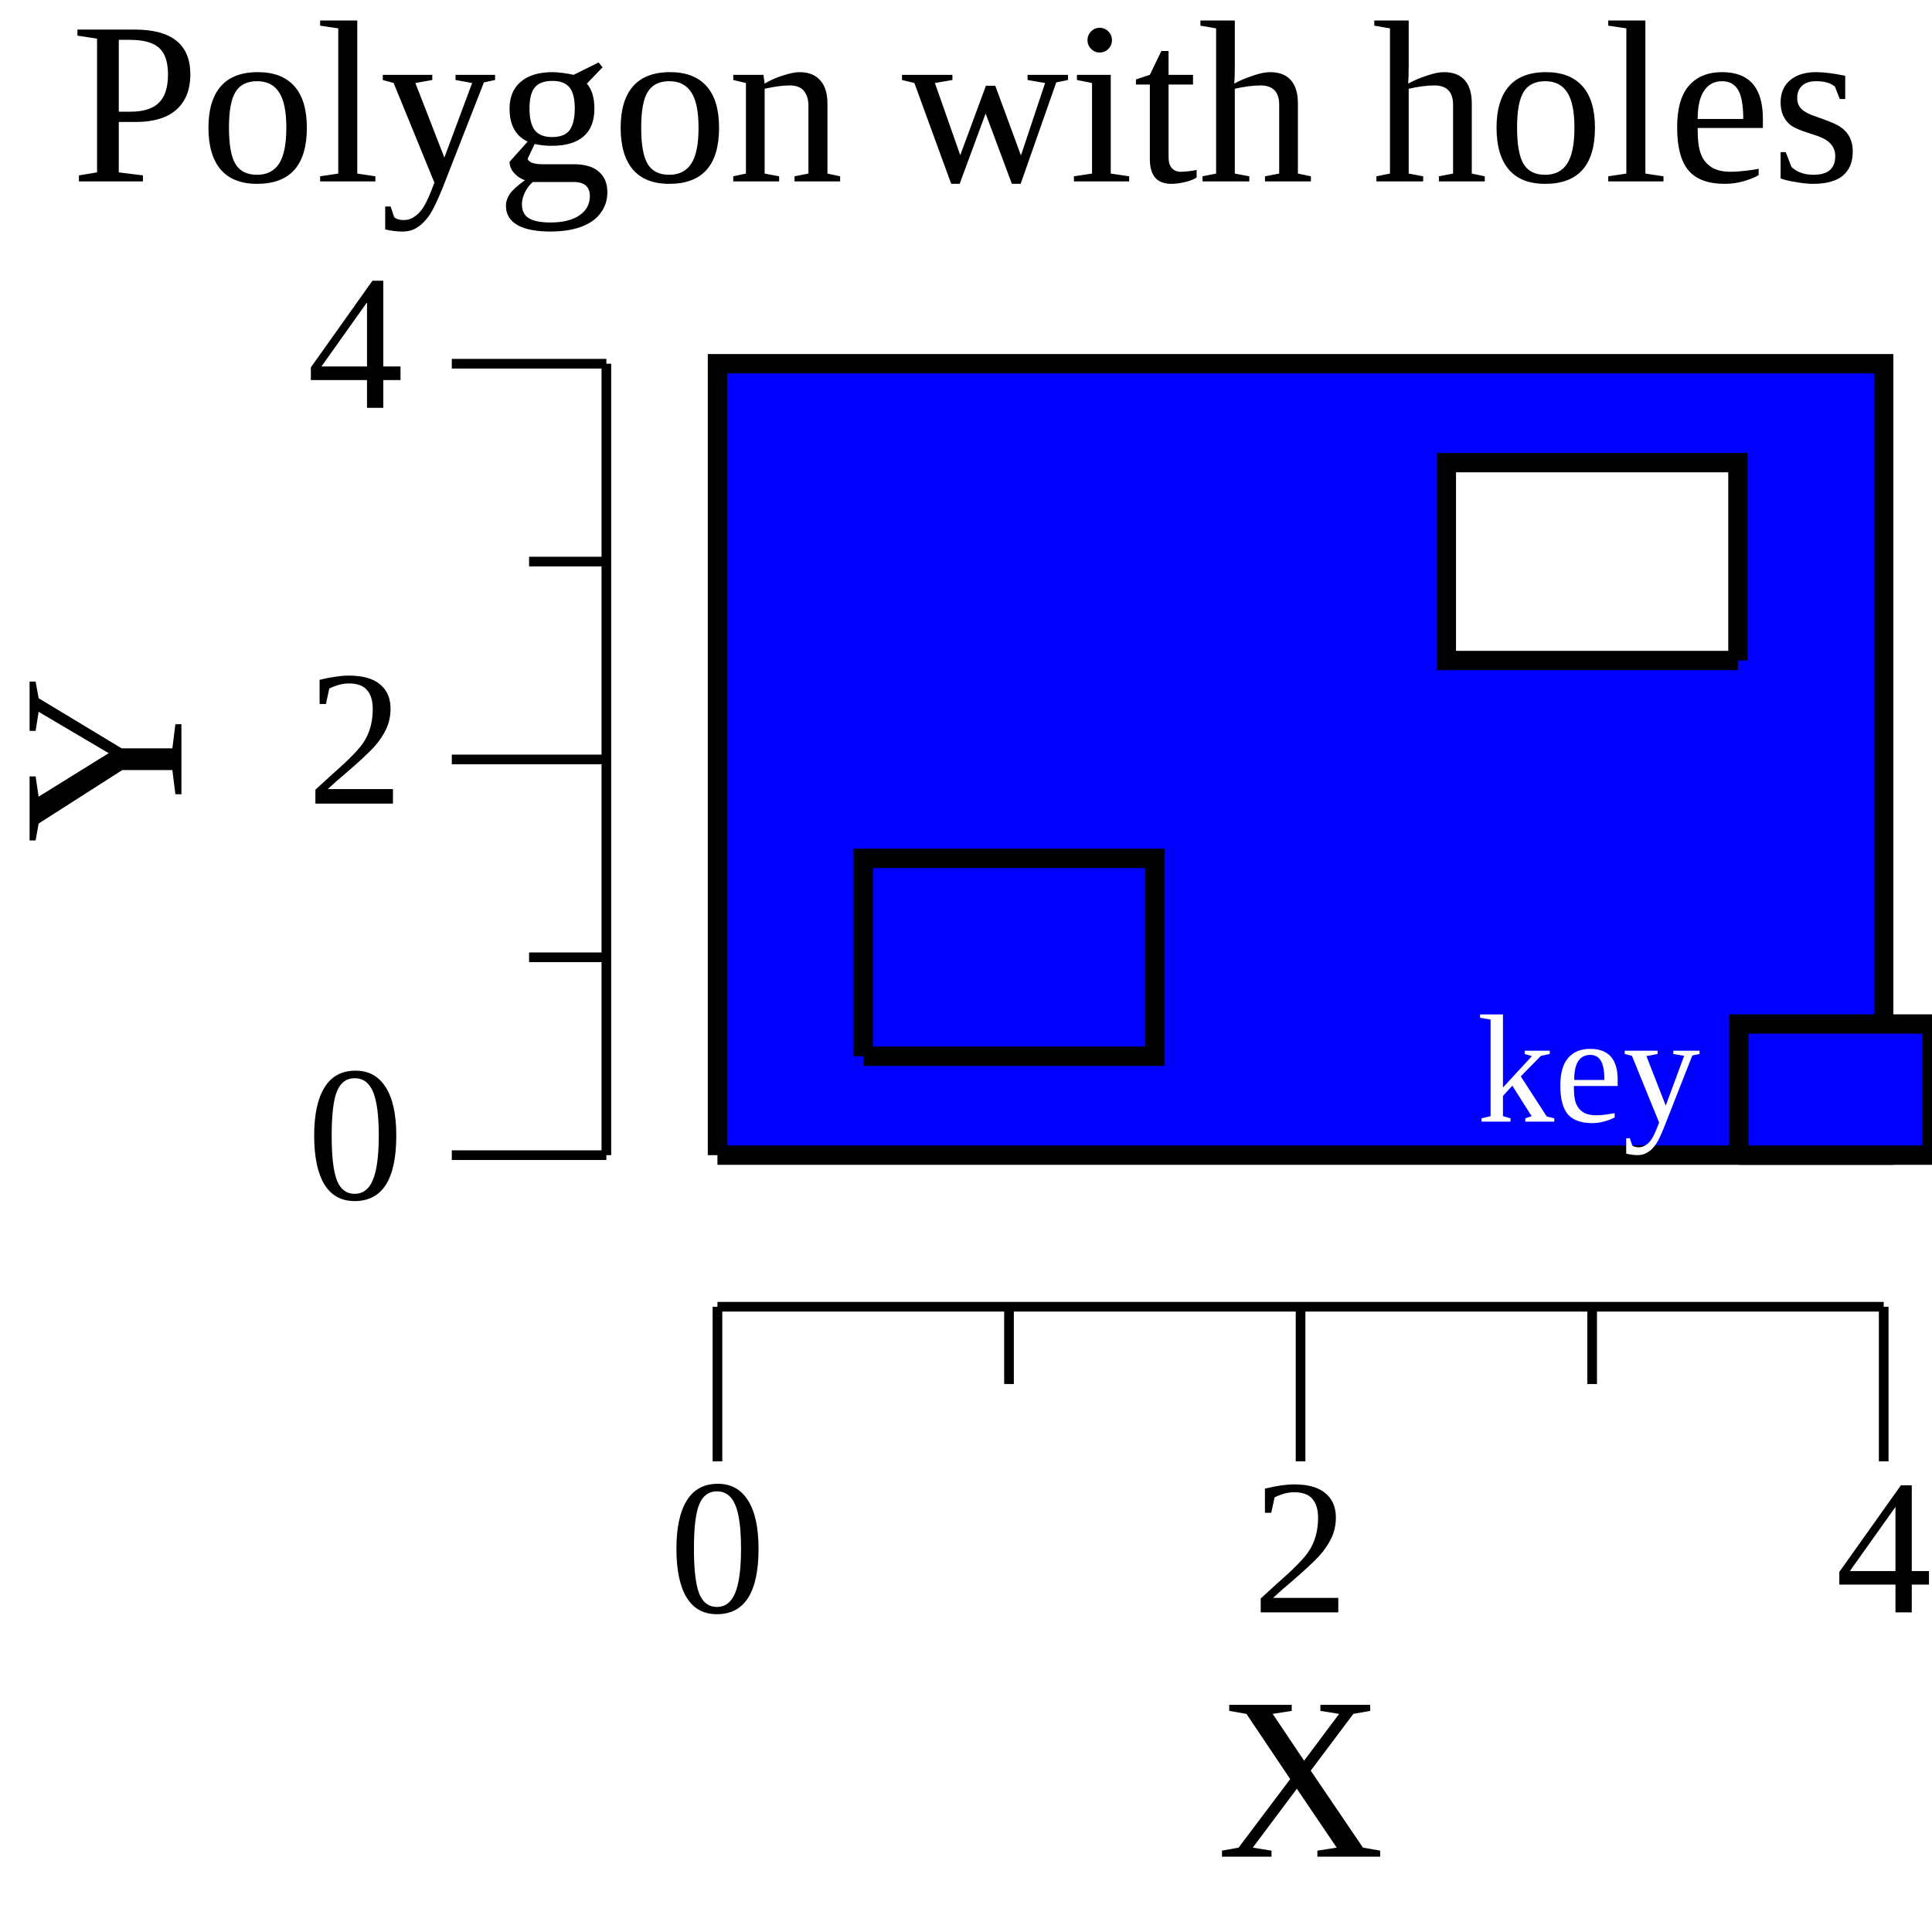
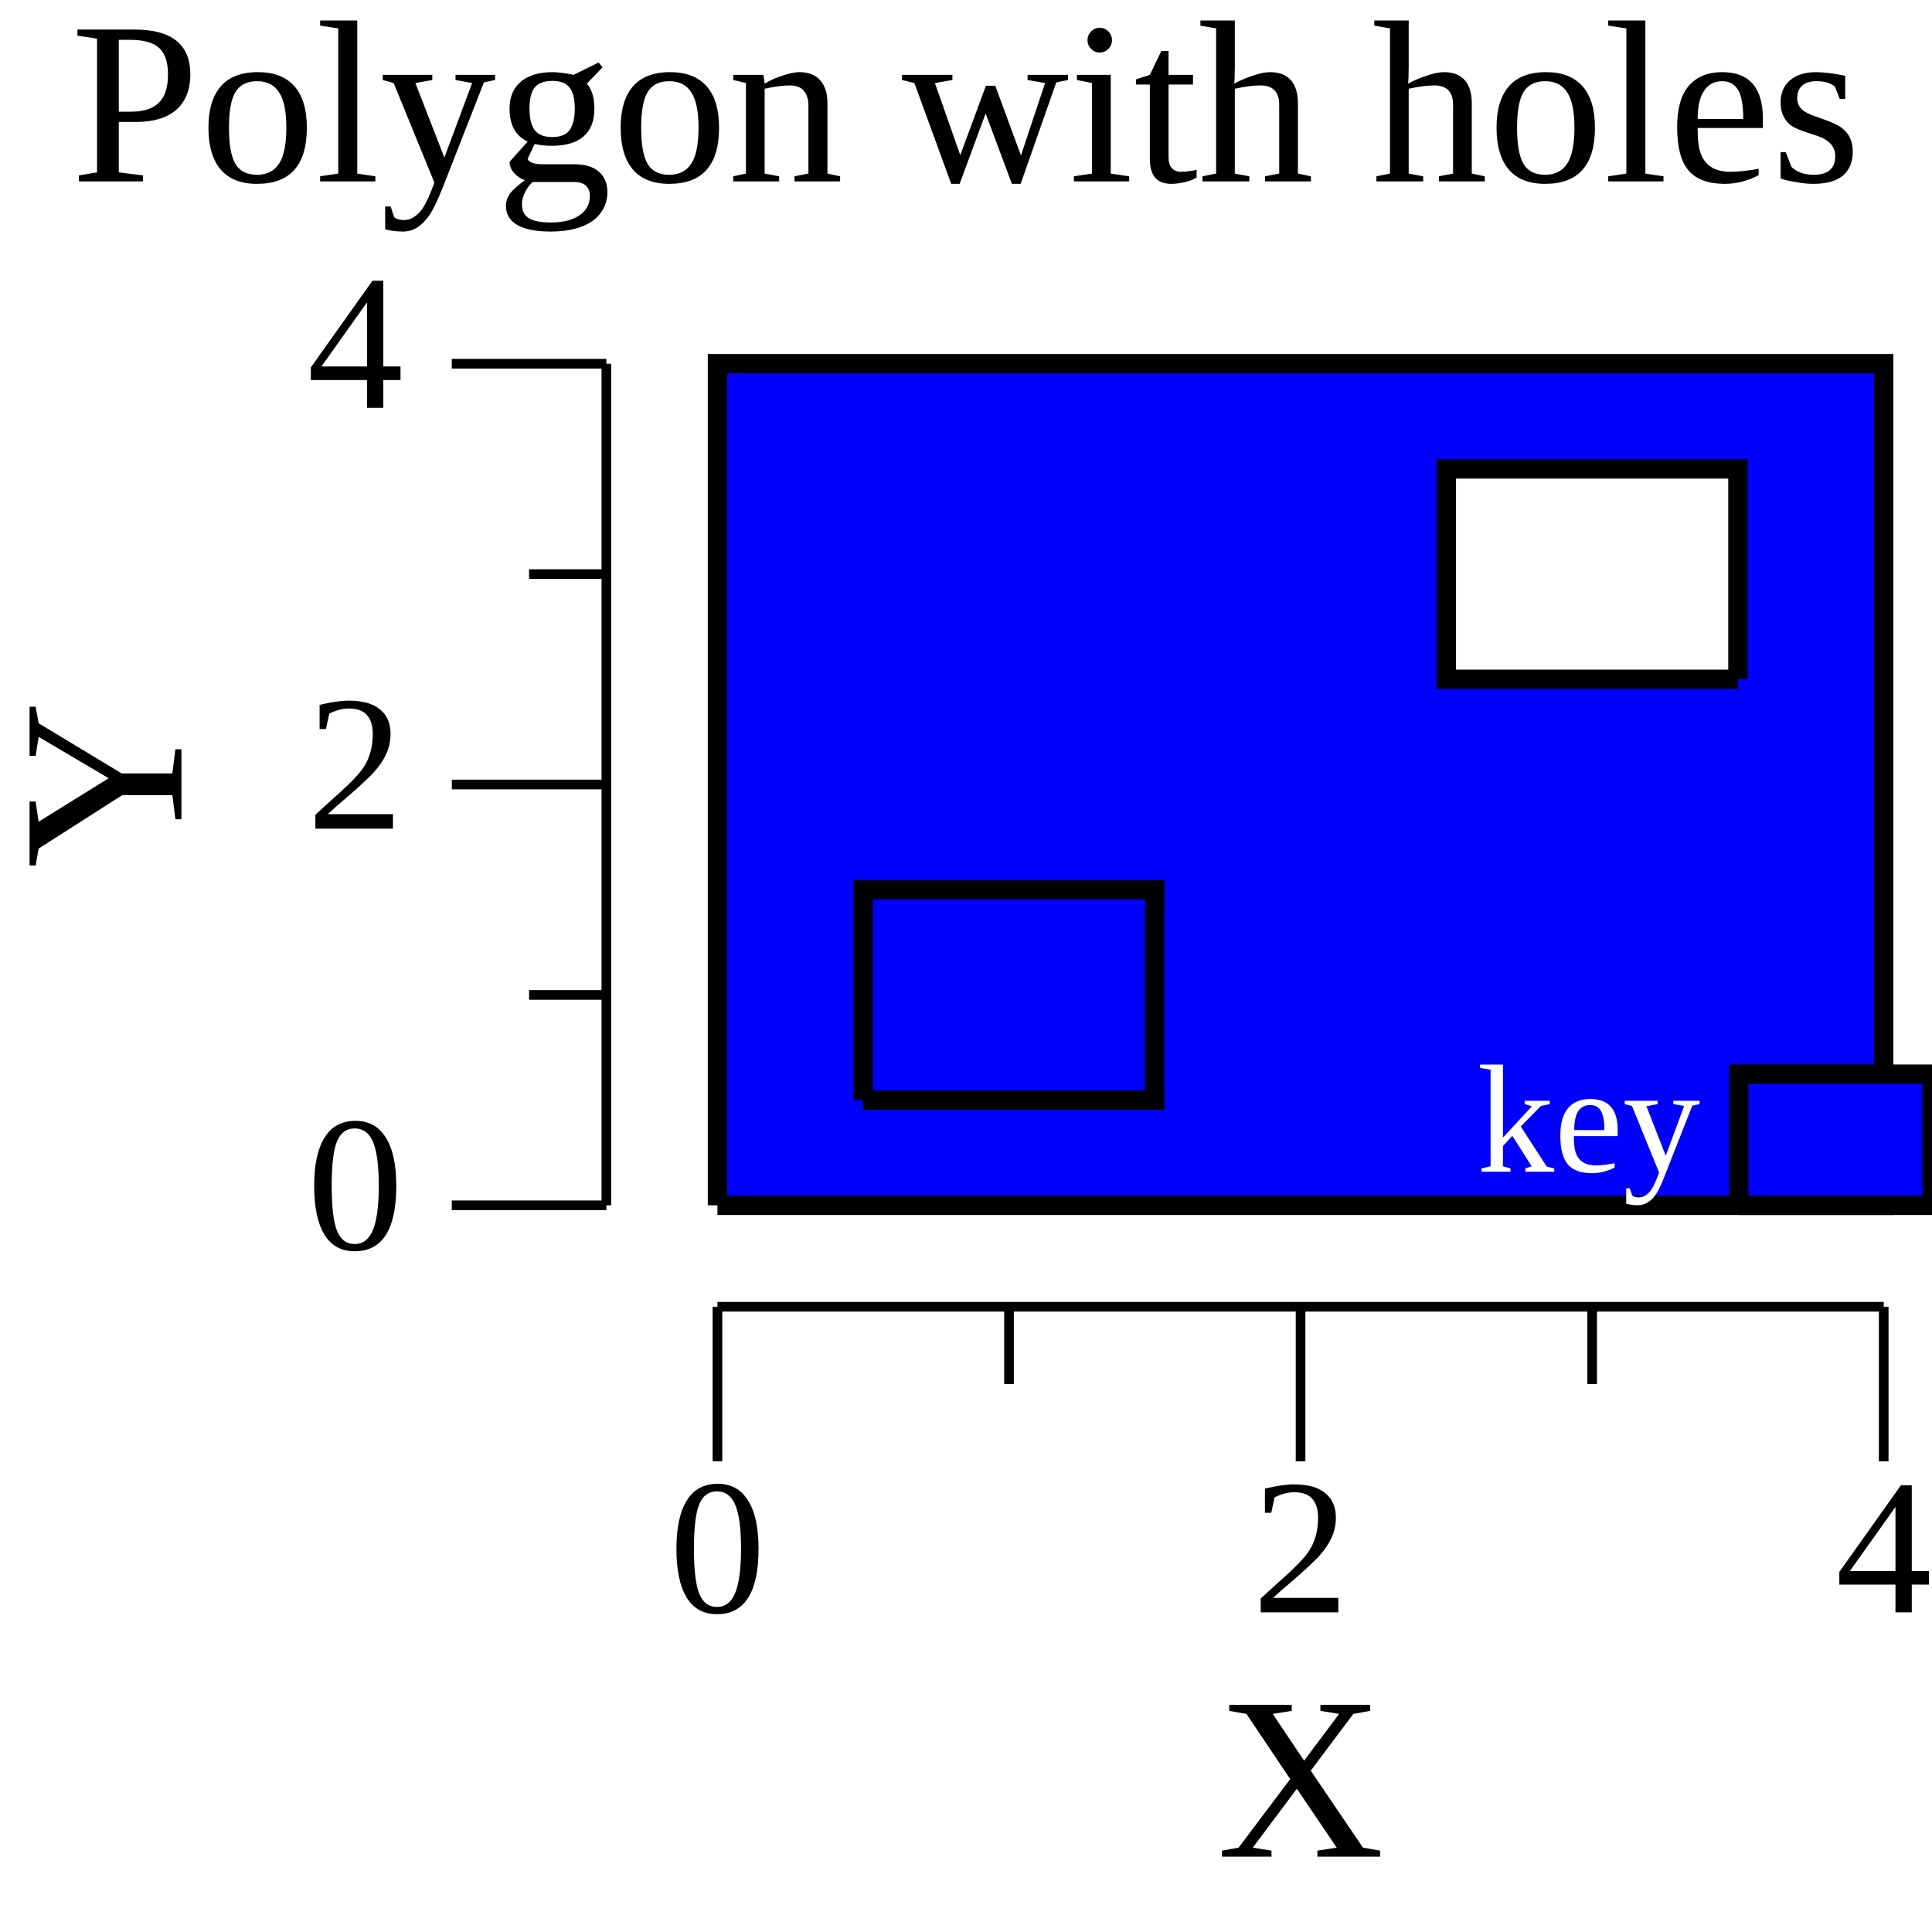
<svg xmlns="http://www.w3.org/2000/svg" width="100pt" height="100pt" viewBox="0 0 100 100">
  <g transform="scale(1, -1) translate(0, -100)">
    <path d="M0,0L100,0L100,100L0,100Z" style="fill:#FFFFFF" />
    <text x="3.664" y="-90.613" transform="scale(1, -1)" style="font-family:Liberation Serif;font-variant:normal;font-weight:normal;font-style:normal;font-size:12px">Polygon with holes</text>
    <text x="62.984" y="-3.902" transform="scale(1, -1)" style="font-family:Liberation Serif;font-variant:normal;font-weight:normal;font-style:normal;font-size:12px">X</text>
    <text x="34.635" y="-16.541" transform="scale(1, -1)" style="font-family:Liberation Serif;font-variant:normal;font-weight:normal;font-style:normal;font-size:10px">0</text>
    <text x="64.817" y="-16.541" transform="scale(1, -1)" style="font-family:Liberation Serif;font-variant:normal;font-weight:normal;font-style:normal;font-size:10px">2</text>
    <text x="95" y="-16.541" transform="scale(1, -1)" style="font-family:Liberation Serif;font-variant:normal;font-weight:normal;font-style:normal;font-size:10px">4</text>
    <path d="M37.135,24.363L37.135,32.363" style="fill:none;stroke:#000000;stroke-width:0.5" />
    <path d="M67.317,24.363L67.317,32.363" style="fill:none;stroke:#000000;stroke-width:0.5" />
    <path d="M97.5,24.363L97.5,32.363" style="fill:none;stroke:#000000;stroke-width:0.5" />
    <path d="M52.226,28.363L52.226,32.363" style="fill:none;stroke:#000000;stroke-width:0.5" />
    <path d="M82.409,28.363L82.409,32.363" style="fill:none;stroke:#000000;stroke-width:0.5" />
    <path d="M37.135,32.363L97.5,32.363" style="fill:none;stroke:#000000;stroke-width:0.5" />
    <g transform="rotate(90)">
-       <text x="56.358" y="9.387" transform="scale(1, -1)" style="font-family:Liberation Serif;font-variant:normal;font-weight:normal;font-style:normal;font-size:12px">Y</text>
+       <text x="55.061" y="9.387" transform="scale(1, -1)" style="font-family:Liberation Serif;font-variant:normal;font-weight:normal;font-style:normal;font-size:12px">Y</text>
    </g>
-     <text x="15.885" y="-37.924" transform="scale(1, -1)" style="font-family:Liberation Serif;font-variant:normal;font-weight:normal;font-style:normal;font-size:10px">0</text>
-     <text x="15.885" y="-58.406" transform="scale(1, -1)" style="font-family:Liberation Serif;font-variant:normal;font-weight:normal;font-style:normal;font-size:10px">2</text>
+     <text x="15.885" y="-35.328" transform="scale(1, -1)" style="font-family:Liberation Serif;font-variant:normal;font-weight:normal;font-style:normal;font-size:10px">0</text>
+     <text x="15.885" y="-57.108" transform="scale(1, -1)" style="font-family:Liberation Serif;font-variant:normal;font-weight:normal;font-style:normal;font-size:10px">2</text>
    <text x="15.885" y="-78.889" transform="scale(1, -1)" style="font-family:Liberation Serif;font-variant:normal;font-weight:normal;font-style:normal;font-size:10px">4</text>
-     <path d="M23.385,40.209L31.385,40.209" style="fill:none;stroke:#000000;stroke-width:0.5" />
-     <path d="M23.385,60.691L31.385,60.691" style="fill:none;stroke:#000000;stroke-width:0.5" />
+     <path d="M23.385,37.613L31.385,37.613" style="fill:none;stroke:#000000;stroke-width:0.5" />
+     <path d="M23.385,59.394L31.385,59.394" style="fill:none;stroke:#000000;stroke-width:0.5" />
    <path d="M23.385,81.174L31.385,81.174" style="fill:none;stroke:#000000;stroke-width:0.5" />
-     <path d="M27.385,50.45L31.385,50.45" style="fill:none;stroke:#000000;stroke-width:0.5" />
-     <path d="M27.385,70.933L31.385,70.933" style="fill:none;stroke:#000000;stroke-width:0.5" />
-     <path d="M31.385,40.209L31.385,81.174" style="fill:none;stroke:#000000;stroke-width:0.5" />
-     <path d="M37.135,40.209L97.5,40.209L97.5,81.174L37.135,81.174ZM44.68,45.33L59.772,45.33L59.772,55.571L44.68,55.571ZM89.954,65.812L74.863,65.812L74.863,76.053L89.954,76.053Z" style="fill:#0000FF" />
-     <path d="M37.135,40.209L97.5,40.209L97.5,81.174L37.135,81.174L37.135,40.209" style="fill:none;stroke:#000000" />
-     <path d="M44.68,45.33L59.772,45.33L59.772,55.571L44.68,55.571L44.68,45.33" style="fill:none;stroke:#000000" />
-     <path d="M89.954,65.812L74.863,65.812L74.863,76.053L89.954,76.053L89.954,65.812" style="fill:none;stroke:#000000" />
-     <path d="M90,40.209L90,46.998L100,46.998L100,40.209Z" style="fill:#0000FF" />
-     <path d="M90,40.209L90,46.998L100,46.998L100,40.209L90,40.209" style="fill:none;stroke:#000000" />
-     <text x="76.449" y="-41.945" transform="scale(1, -1)" style="font-family:Liberation Serif;font-variant:normal;font-weight:normal;font-style:normal;font-size:8px;fill:#FFFFFF">key</text>
+     <path d="M27.385,48.503L31.385,48.503" style="fill:none;stroke:#000000;stroke-width:0.5" />
+     <path d="M27.385,70.284L31.385,70.284" style="fill:none;stroke:#000000;stroke-width:0.5" />
+     <path d="M31.385,37.613L31.385,81.174" style="fill:none;stroke:#000000;stroke-width:0.5" />
+     <path d="M37.135,37.613L97.5,37.613L97.5,81.174L37.135,81.174ZM44.68,43.058L59.772,43.058L59.772,53.948L44.68,53.948ZM89.954,64.839L74.863,64.839L74.863,75.729L89.954,75.729Z" style="fill:#0000FF" />
+     <path d="M37.135,37.613L97.5,37.613L97.5,81.174L37.135,81.174L37.135,37.613" style="fill:none;stroke:#000000" />
+     <path d="M44.68,43.058L59.772,43.058L59.772,53.948L44.68,53.948L44.68,43.058" style="fill:none;stroke:#000000" />
+     <path d="M89.954,64.839L74.863,64.839L74.863,75.729L89.954,75.729L89.954,64.839" style="fill:none;stroke:#000000" />
+     <path d="M90,37.613L90,44.402L100,44.402L100,37.613Z" style="fill:#0000FF" />
+     <path d="M90,37.613L90,44.402L100,44.402L100,37.613L90,37.613" style="fill:none;stroke:#000000" />
+     <text x="76.449" y="-39.35" transform="scale(1, -1)" style="font-family:Liberation Serif;font-variant:normal;font-weight:normal;font-style:normal;font-size:8px;fill:#FFFFFF">key</text>
  </g>
</svg>
